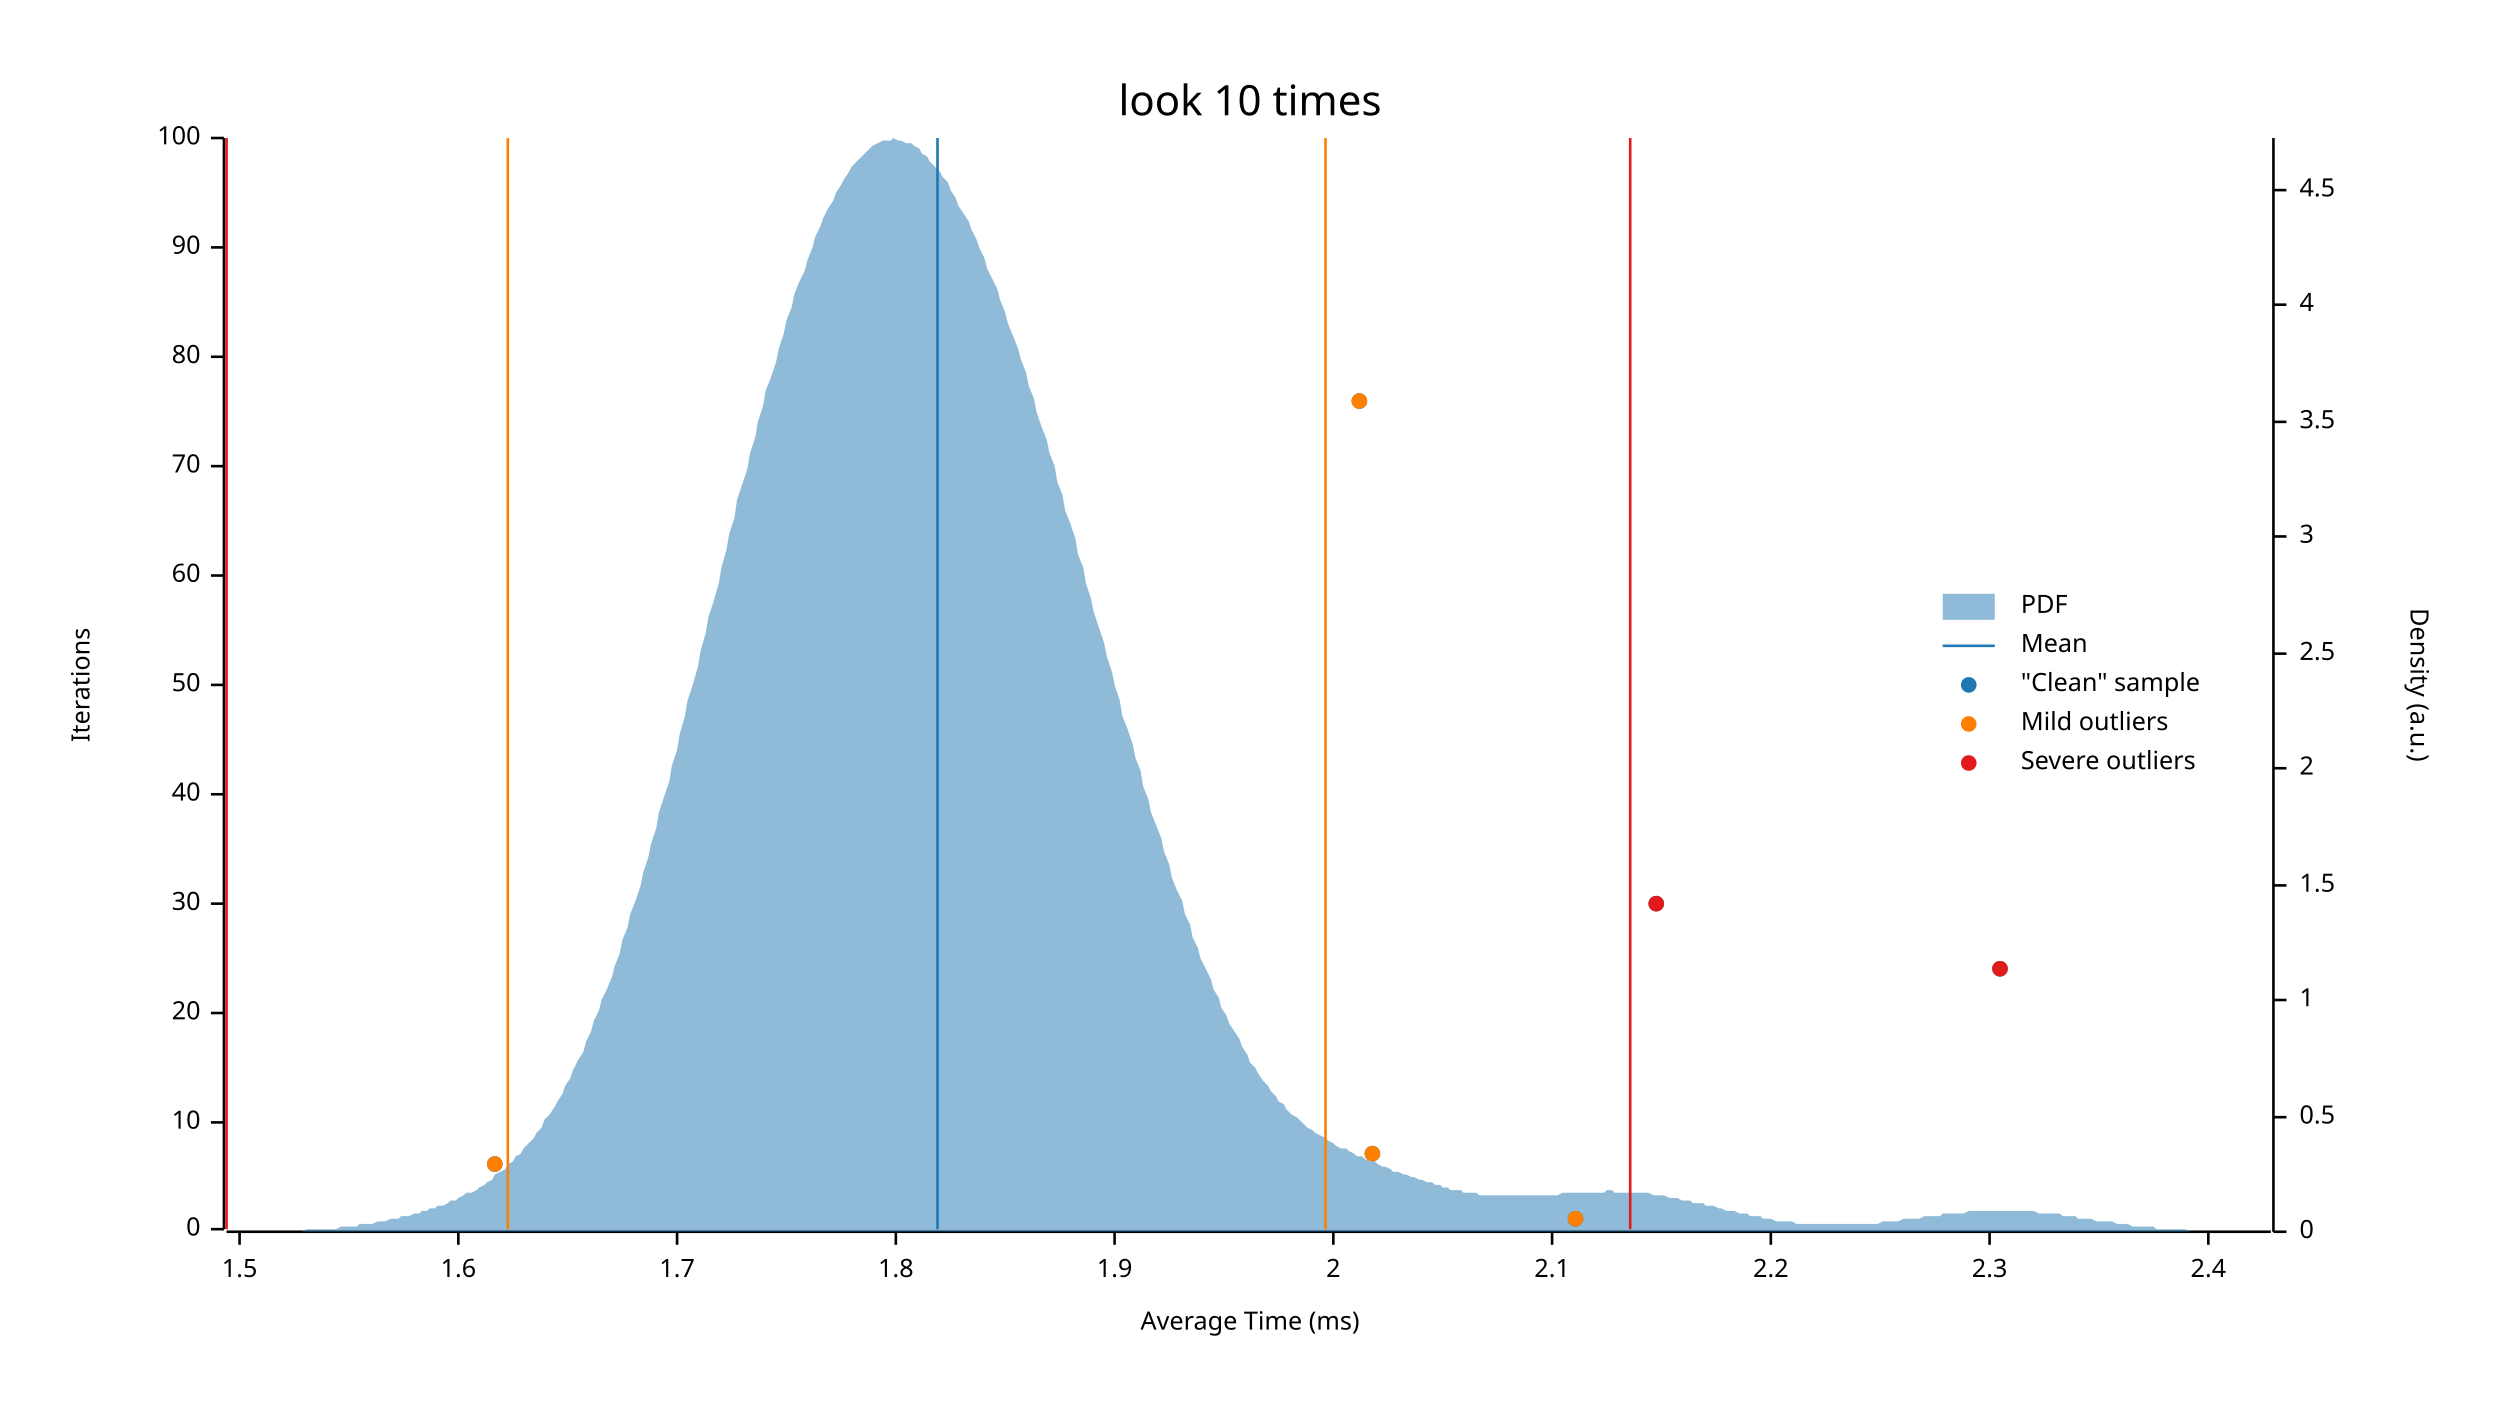
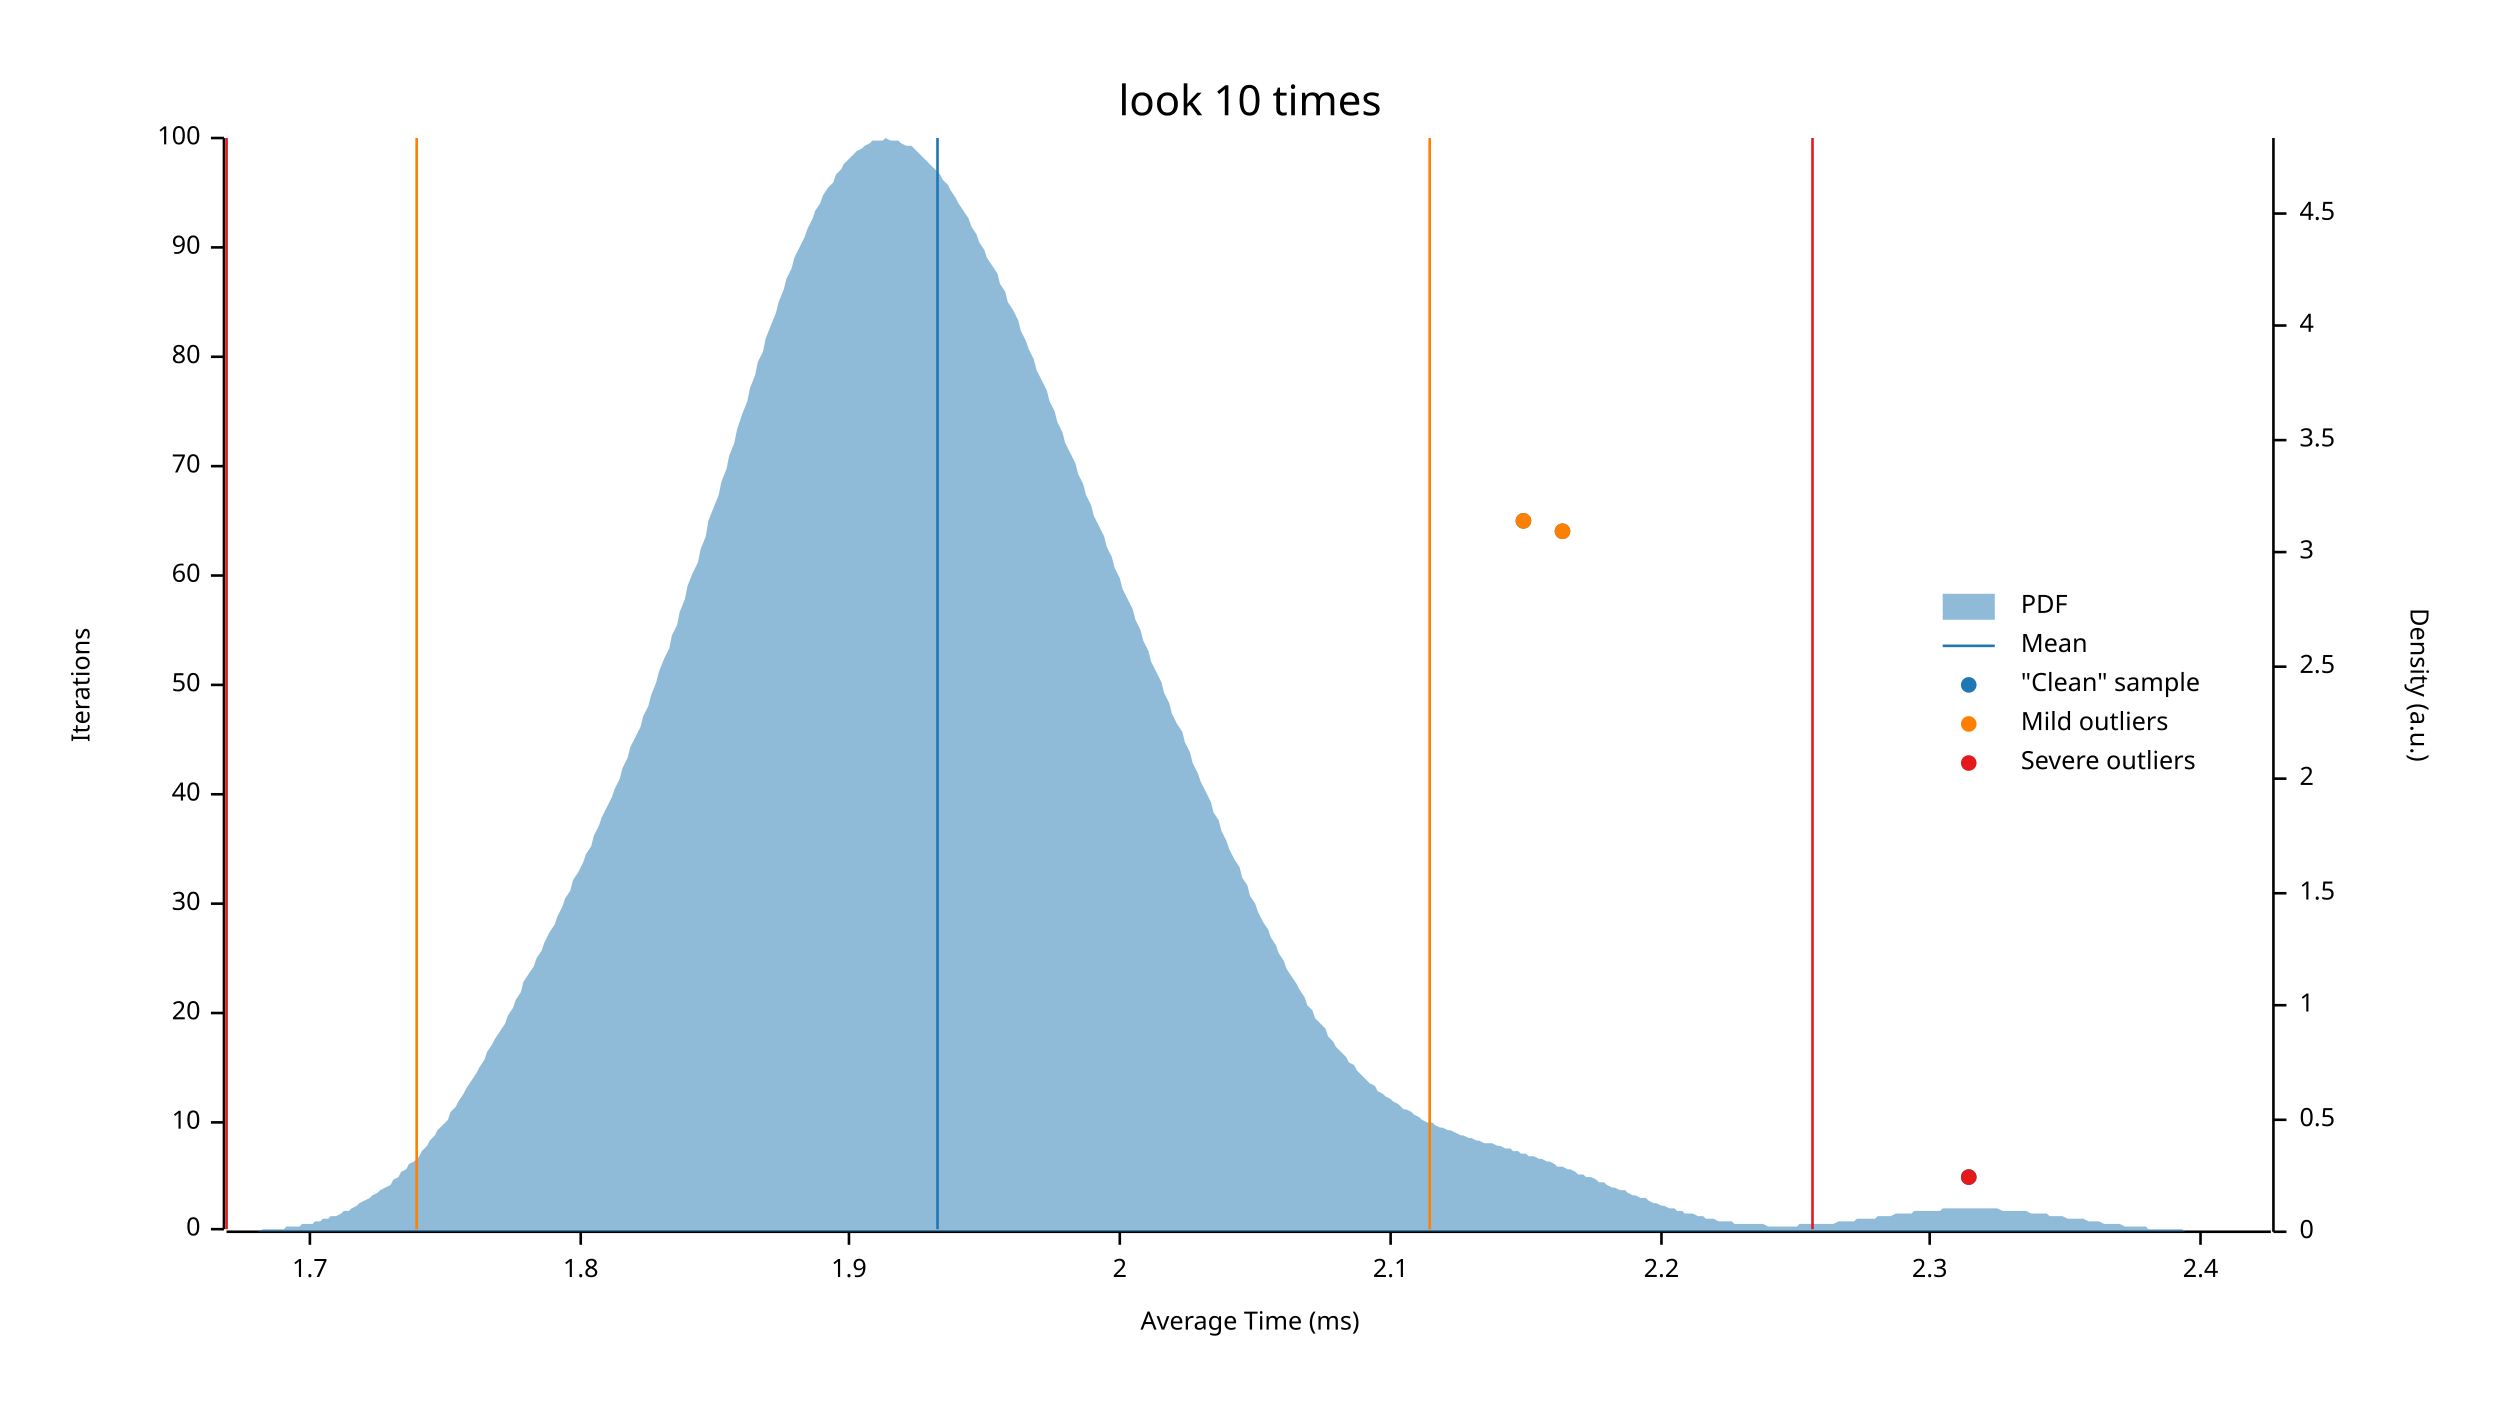
<svg xmlns="http://www.w3.org/2000/svg" width="960" height="540" viewBox="0 0 960 540">
  <text x="480" y="32" dy="0.76em" text-anchor="middle" font-family="sans-serif" font-size="16.129" opacity="1" fill="#000000">
look 10 times
</text>
  <text x="27" y="263" dy="0.76em" text-anchor="middle" font-family="sans-serif" font-size="9.677" opacity="1" fill="#000000" transform="rotate(270, 27, 263)">
Iterations
</text>
  <text x="480" y="513" dy="-0.5ex" text-anchor="middle" font-family="sans-serif" font-size="9.677" opacity="1" fill="#000000">
Average Time (ms)
</text>
  <polyline fill="none" opacity="1" stroke="#000000" stroke-width="1" points="86,53 86,472 " />
  <text x="77" y="472" dy="0.5ex" text-anchor="end" font-family="sans-serif" font-size="9.677" opacity="1" fill="#000000">
0
</text>
  <polyline fill="none" opacity="1" stroke="#000000" stroke-width="1" points="81,472 86,472 " />
  <text x="77" y="431" dy="0.5ex" text-anchor="end" font-family="sans-serif" font-size="9.677" opacity="1" fill="#000000">
10
</text>
  <polyline fill="none" opacity="1" stroke="#000000" stroke-width="1" points="81,431 86,431 " />
  <text x="77" y="389" dy="0.5ex" text-anchor="end" font-family="sans-serif" font-size="9.677" opacity="1" fill="#000000">
20
</text>
  <polyline fill="none" opacity="1" stroke="#000000" stroke-width="1" points="81,389 86,389 " />
  <text x="77" y="347" dy="0.5ex" text-anchor="end" font-family="sans-serif" font-size="9.677" opacity="1" fill="#000000">
30
</text>
  <polyline fill="none" opacity="1" stroke="#000000" stroke-width="1" points="81,347 86,347 " />
  <text x="77" y="305" dy="0.5ex" text-anchor="end" font-family="sans-serif" font-size="9.677" opacity="1" fill="#000000">
40
</text>
  <polyline fill="none" opacity="1" stroke="#000000" stroke-width="1" points="81,305 86,305 " />
  <text x="77" y="263" dy="0.5ex" text-anchor="end" font-family="sans-serif" font-size="9.677" opacity="1" fill="#000000">
50
</text>
  <polyline fill="none" opacity="1" stroke="#000000" stroke-width="1" points="81,263 86,263 " />
  <text x="77" y="221" dy="0.5ex" text-anchor="end" font-family="sans-serif" font-size="9.677" opacity="1" fill="#000000">
60
</text>
  <polyline fill="none" opacity="1" stroke="#000000" stroke-width="1" points="81,221 86,221 " />
  <text x="77" y="179" dy="0.5ex" text-anchor="end" font-family="sans-serif" font-size="9.677" opacity="1" fill="#000000">
70
</text>
  <polyline fill="none" opacity="1" stroke="#000000" stroke-width="1" points="81,179 86,179 " />
  <text x="77" y="137" dy="0.5ex" text-anchor="end" font-family="sans-serif" font-size="9.677" opacity="1" fill="#000000">
80
</text>
  <polyline fill="none" opacity="1" stroke="#000000" stroke-width="1" points="81,137 86,137 " />
  <text x="77" y="95" dy="0.5ex" text-anchor="end" font-family="sans-serif" font-size="9.677" opacity="1" fill="#000000">
90
</text>
  <polyline fill="none" opacity="1" stroke="#000000" stroke-width="1" points="81,95 86,95 " />
  <text x="77" y="53" dy="0.5ex" text-anchor="end" font-family="sans-serif" font-size="9.677" opacity="1" fill="#000000">
100
</text>
  <polyline fill="none" opacity="1" stroke="#000000" stroke-width="1" points="81,53 86,53 " />
  <polyline fill="none" opacity="1" stroke="#000000" stroke-width="1" points="87,473 872,473 " />
-   <text x="92" y="483" dy="0.76em" text-anchor="middle" font-family="sans-serif" font-size="9.677" opacity="1" fill="#000000">
- 1.5
- </text>
-   <polyline fill="none" opacity="1" stroke="#000000" stroke-width="1" points="92,473 92,478 " />
-   <text x="176" y="483" dy="0.76em" text-anchor="middle" font-family="sans-serif" font-size="9.677" opacity="1" fill="#000000">
- 1.6
- </text>
-   <polyline fill="none" opacity="1" stroke="#000000" stroke-width="1" points="176,473 176,478 " />
-   <text x="260" y="483" dy="0.76em" text-anchor="middle" font-family="sans-serif" font-size="9.677" opacity="1" fill="#000000">
+   <text x="119" y="483" dy="0.76em" text-anchor="middle" font-family="sans-serif" font-size="9.677" opacity="1" fill="#000000">
1.7
</text>
-   <polyline fill="none" opacity="1" stroke="#000000" stroke-width="1" points="260,473 260,478 " />
-   <text x="344" y="483" dy="0.76em" text-anchor="middle" font-family="sans-serif" font-size="9.677" opacity="1" fill="#000000">
+   <polyline fill="none" opacity="1" stroke="#000000" stroke-width="1" points="119,473 119,478 " />
+   <text x="223" y="483" dy="0.76em" text-anchor="middle" font-family="sans-serif" font-size="9.677" opacity="1" fill="#000000">
1.8
</text>
-   <polyline fill="none" opacity="1" stroke="#000000" stroke-width="1" points="344,473 344,478 " />
-   <text x="428" y="483" dy="0.76em" text-anchor="middle" font-family="sans-serif" font-size="9.677" opacity="1" fill="#000000">
+   <polyline fill="none" opacity="1" stroke="#000000" stroke-width="1" points="223,473 223,478 " />
+   <text x="326" y="483" dy="0.76em" text-anchor="middle" font-family="sans-serif" font-size="9.677" opacity="1" fill="#000000">
1.9
</text>
-   <polyline fill="none" opacity="1" stroke="#000000" stroke-width="1" points="428,473 428,478 " />
-   <text x="512" y="483" dy="0.76em" text-anchor="middle" font-family="sans-serif" font-size="9.677" opacity="1" fill="#000000">
+   <polyline fill="none" opacity="1" stroke="#000000" stroke-width="1" points="326,473 326,478 " />
+   <text x="430" y="483" dy="0.76em" text-anchor="middle" font-family="sans-serif" font-size="9.677" opacity="1" fill="#000000">
2
</text>
-   <polyline fill="none" opacity="1" stroke="#000000" stroke-width="1" points="512,473 512,478 " />
-   <text x="596" y="483" dy="0.76em" text-anchor="middle" font-family="sans-serif" font-size="9.677" opacity="1" fill="#000000">
+   <polyline fill="none" opacity="1" stroke="#000000" stroke-width="1" points="430,473 430,478 " />
+   <text x="534" y="483" dy="0.76em" text-anchor="middle" font-family="sans-serif" font-size="9.677" opacity="1" fill="#000000">
2.1
</text>
-   <polyline fill="none" opacity="1" stroke="#000000" stroke-width="1" points="596,473 596,478 " />
-   <text x="680" y="483" dy="0.76em" text-anchor="middle" font-family="sans-serif" font-size="9.677" opacity="1" fill="#000000">
+   <polyline fill="none" opacity="1" stroke="#000000" stroke-width="1" points="534,473 534,478 " />
+   <text x="638" y="483" dy="0.76em" text-anchor="middle" font-family="sans-serif" font-size="9.677" opacity="1" fill="#000000">
2.2
</text>
-   <polyline fill="none" opacity="1" stroke="#000000" stroke-width="1" points="680,473 680,478 " />
-   <text x="764" y="483" dy="0.76em" text-anchor="middle" font-family="sans-serif" font-size="9.677" opacity="1" fill="#000000">
+   <polyline fill="none" opacity="1" stroke="#000000" stroke-width="1" points="638,473 638,478 " />
+   <text x="741" y="483" dy="0.76em" text-anchor="middle" font-family="sans-serif" font-size="9.677" opacity="1" fill="#000000">
2.3
</text>
-   <polyline fill="none" opacity="1" stroke="#000000" stroke-width="1" points="764,473 764,478 " />
-   <text x="848" y="483" dy="0.76em" text-anchor="middle" font-family="sans-serif" font-size="9.677" opacity="1" fill="#000000">
+   <polyline fill="none" opacity="1" stroke="#000000" stroke-width="1" points="741,473 741,478 " />
+   <text x="845" y="483" dy="0.76em" text-anchor="middle" font-family="sans-serif" font-size="9.677" opacity="1" fill="#000000">
2.4
</text>
-   <polyline fill="none" opacity="1" stroke="#000000" stroke-width="1" points="848,473 848,478 " />
+   <polyline fill="none" opacity="1" stroke="#000000" stroke-width="1" points="845,473 845,478 " />
  <text x="933" y="263" dy="0.76em" text-anchor="middle" font-family="sans-serif" font-size="9.677" opacity="1" fill="#000000" transform="rotate(90, 933, 263)">
Density (a.u.)
</text>
  <polyline fill="none" opacity="1" stroke="#000000" stroke-width="1" points="873,53 873,473 " />
  <text x="883" y="473" dy="0.5ex" text-anchor="start" font-family="sans-serif" font-size="9.677" opacity="1" fill="#000000">
0
</text>
  <polyline fill="none" opacity="1" stroke="#000000" stroke-width="1" points="873,473 878,473 " />
-   <text x="883" y="429" dy="0.5ex" text-anchor="start" font-family="sans-serif" font-size="9.677" opacity="1" fill="#000000">
+   <text x="883" y="430" dy="0.5ex" text-anchor="start" font-family="sans-serif" font-size="9.677" opacity="1" fill="#000000">
0.5
</text>
-   <polyline fill="none" opacity="1" stroke="#000000" stroke-width="1" points="873,429 878,429 " />
-   <text x="883" y="384" dy="0.5ex" text-anchor="start" font-family="sans-serif" font-size="9.677" opacity="1" fill="#000000">
+   <polyline fill="none" opacity="1" stroke="#000000" stroke-width="1" points="873,430 878,430 " />
+   <text x="883" y="386" dy="0.5ex" text-anchor="start" font-family="sans-serif" font-size="9.677" opacity="1" fill="#000000">
1
</text>
-   <polyline fill="none" opacity="1" stroke="#000000" stroke-width="1" points="873,384 878,384 " />
-   <text x="883" y="340" dy="0.5ex" text-anchor="start" font-family="sans-serif" font-size="9.677" opacity="1" fill="#000000">
+   <polyline fill="none" opacity="1" stroke="#000000" stroke-width="1" points="873,386 878,386 " />
+   <text x="883" y="343" dy="0.5ex" text-anchor="start" font-family="sans-serif" font-size="9.677" opacity="1" fill="#000000">
1.5
</text>
-   <polyline fill="none" opacity="1" stroke="#000000" stroke-width="1" points="873,340 878,340 " />
-   <text x="883" y="295" dy="0.5ex" text-anchor="start" font-family="sans-serif" font-size="9.677" opacity="1" fill="#000000">
+   <polyline fill="none" opacity="1" stroke="#000000" stroke-width="1" points="873,343 878,343 " />
+   <text x="883" y="299" dy="0.5ex" text-anchor="start" font-family="sans-serif" font-size="9.677" opacity="1" fill="#000000">
2
</text>
-   <polyline fill="none" opacity="1" stroke="#000000" stroke-width="1" points="873,295 878,295 " />
-   <text x="883" y="251" dy="0.5ex" text-anchor="start" font-family="sans-serif" font-size="9.677" opacity="1" fill="#000000">
+   <polyline fill="none" opacity="1" stroke="#000000" stroke-width="1" points="873,299 878,299 " />
+   <text x="883" y="256" dy="0.5ex" text-anchor="start" font-family="sans-serif" font-size="9.677" opacity="1" fill="#000000">
2.5
</text>
-   <polyline fill="none" opacity="1" stroke="#000000" stroke-width="1" points="873,251 878,251 " />
-   <text x="883" y="206" dy="0.5ex" text-anchor="start" font-family="sans-serif" font-size="9.677" opacity="1" fill="#000000">
+   <polyline fill="none" opacity="1" stroke="#000000" stroke-width="1" points="873,256 878,256 " />
+   <text x="883" y="212" dy="0.5ex" text-anchor="start" font-family="sans-serif" font-size="9.677" opacity="1" fill="#000000">
3
</text>
-   <polyline fill="none" opacity="1" stroke="#000000" stroke-width="1" points="873,206 878,206 " />
-   <text x="883" y="162" dy="0.5ex" text-anchor="start" font-family="sans-serif" font-size="9.677" opacity="1" fill="#000000">
+   <polyline fill="none" opacity="1" stroke="#000000" stroke-width="1" points="873,212 878,212 " />
+   <text x="883" y="169" dy="0.5ex" text-anchor="start" font-family="sans-serif" font-size="9.677" opacity="1" fill="#000000">
3.5
</text>
-   <polyline fill="none" opacity="1" stroke="#000000" stroke-width="1" points="873,162 878,162 " />
-   <text x="883" y="117" dy="0.5ex" text-anchor="start" font-family="sans-serif" font-size="9.677" opacity="1" fill="#000000">
+   <polyline fill="none" opacity="1" stroke="#000000" stroke-width="1" points="873,169 878,169 " />
+   <text x="883" y="125" dy="0.5ex" text-anchor="start" font-family="sans-serif" font-size="9.677" opacity="1" fill="#000000">
4
</text>
-   <polyline fill="none" opacity="1" stroke="#000000" stroke-width="1" points="873,117 878,117 " />
-   <text x="883" y="73" dy="0.5ex" text-anchor="start" font-family="sans-serif" font-size="9.677" opacity="1" fill="#000000">
+   <polyline fill="none" opacity="1" stroke="#000000" stroke-width="1" points="873,125 878,125 " />
+   <text x="883" y="82" dy="0.5ex" text-anchor="start" font-family="sans-serif" font-size="9.677" opacity="1" fill="#000000">
4.5
</text>
-   <polyline fill="none" opacity="1" stroke="#000000" stroke-width="1" points="873,73 878,73 " />
-   <polygon opacity="0.5" fill="#1F78B4" points="87,473 88,473 90,473 91,473 93,473 94,473 96,473 98,473 99,473 101,473 102,473 104,473 105,473 107,473 109,473 110,473 112,473 113,473 115,473 116,473 118,472 120,472 121,472 123,472 124,472 126,472 127,472 129,472 131,471 132,471 134,471 135,471 137,471 138,470 140,470 142,470 143,470 145,469 146,469 148,469 150,468 151,468 153,468 154,467 156,467 157,467 159,466 161,466 162,465 164,465 165,464 167,464 168,463 170,463 172,462 173,461 175,461 176,460 178,459 179,458 181,458 183,457 184,456 186,455 187,454 189,453 190,451 192,450 194,449 195,447 197,446 198,444 200,443 201,441 203,439 205,437 206,435 208,433 209,430 211,428 213,425 214,423 216,420 217,417 219,414 220,411 222,407 224,404 225,400 227,396 228,392 230,388 231,384 233,380 235,375 236,371 238,366 239,361 241,356 242,351 244,346 246,340 247,335 249,329 250,324 252,318 253,312 255,306 257,300 258,294 260,288 261,282 263,275 264,269 266,263 268,256 269,250 271,243 272,237 274,231 276,224 277,218 279,211 280,205 282,199 283,192 285,186 287,180 288,174 290,168 291,162 293,156 294,150 296,145 298,139 299,134 301,128 302,123 304,118 305,113 307,108 309,104 310,100 312,95 313,91 315,87 316,84 318,80 320,77 321,74 323,71 324,69 326,66 327,64 329,62 331,60 332,59 334,57 335,56 337,55 339,54 340,54 342,54 343,53 345,54 346,54 348,55 350,55 351,56 353,57 354,59 356,60 357,62 359,64 361,66 362,68 364,70 365,73 367,76 368,79 370,82 372,85 373,88 375,92 376,95 378,99 379,103 381,107 383,111 384,115 386,120 387,124 389,129 391,134 392,138 394,143 395,148 397,153 398,158 400,164 402,169 403,174 405,179 406,185 408,190 409,196 411,201 413,207 414,213 416,218 417,224 419,230 420,235 422,241 424,247 425,252 427,258 428,263 430,269 431,275 433,280 435,286 436,291 438,296 439,302 441,307 442,312 444,317 446,322 447,327 449,332 450,337 452,342 454,346 455,351 457,355 458,360 460,364 461,368 463,372 465,376 466,380 468,383 469,387 471,390 472,393 474,396 476,399 477,402 479,405 480,408 482,410 483,412 485,415 487,417 488,419 490,421 491,423 493,424 494,426 496,428 498,429 499,430 501,432 502,433 504,434 505,435 507,436 509,437 510,438 512,439 513,440 515,441 517,441 518,442 520,443 521,444 523,444 524,445 526,446 528,446 529,447 531,448 532,448 534,449 535,450 537,450 539,451 540,451 542,452 543,452 545,453 546,453 548,454 550,454 551,455 553,455 554,456 556,456 557,457 559,457 561,457 562,458 564,458 565,458 567,458 568,459 570,459 572,459 573,459 575,459 576,459 578,459 580,459 581,459 583,459 584,459 586,459 587,459 589,459 591,459 592,459 594,459 595,459 597,459 598,459 600,458 602,458 603,458 605,458 606,458 608,458 609,458 611,458 613,458 614,458 616,458 617,457 619,457 620,458 622,458 624,458 625,458 627,458 628,458 630,458 632,458 633,458 635,459 636,459 638,459 639,459 641,460 643,460 644,460 646,461 647,461 649,461 650,462 652,462 654,462 655,463 657,463 658,463 660,464 661,464 663,465 665,465 666,465 668,466 669,466 671,466 672,467 674,467 676,467 677,468 679,468 680,468 682,469 683,469 685,469 687,469 688,469 690,470 691,470 693,470 695,470 696,470 698,470 699,470 701,470 702,470 704,470 706,470 707,470 709,470 710,470 712,470 713,470 715,470 717,470 718,470 720,470 721,470 723,469 724,469 726,469 728,469 729,469 731,468 732,468 734,468 735,468 737,468 739,467 740,467 742,467 743,467 745,467 746,466 748,466 750,466 751,466 753,466 754,466 756,465 758,465 759,465 761,465 762,465 764,465 765,465 767,465 769,465 770,465 772,465 773,465 775,465 776,465 778,465 780,465 781,465 783,466 784,466 786,466 787,466 789,466 791,466 792,467 794,467 795,467 797,467 798,468 800,468 802,468 803,468 805,469 806,469 808,469 809,469 811,469 813,470 814,470 816,470 817,470 819,471 821,471 822,471 824,471 825,471 827,471 828,472 830,472 832,472 833,472 835,472 836,472 838,472 839,472 841,473 843,473 844,473 846,473 847,473 849,473 850,473 852,473 854,473 855,473 857,473 858,473 860,473 861,473 863,473 865,473 866,473 868,473 869,473 871,473 873,473 873,473 87,473 " />
+   <polyline fill="none" opacity="1" stroke="#000000" stroke-width="1" points="873,82 878,82 " />
+   <polygon opacity="0.5" fill="#1F78B4" points="87,473 88,473 90,473 91,473 93,473 94,473 96,473 98,473 99,473 101,472 102,472 104,472 105,472 107,472 109,472 110,471 112,471 113,471 115,471 116,470 118,470 120,470 121,469 123,469 124,468 126,468 127,467 129,467 131,466 132,465 134,465 135,464 137,463 138,462 140,461 142,460 143,459 145,458 146,457 148,456 150,455 151,453 153,452 154,450 156,449 157,447 159,446 161,444 162,442 164,440 165,438 167,436 168,434 170,432 172,430 173,427 175,425 176,423 178,420 179,418 181,415 183,412 184,410 186,407 187,404 189,401 190,399 192,396 194,393 195,390 197,387 198,384 200,381 201,377 203,374 205,371 206,368 208,365 209,362 211,358 213,355 214,352 216,348 217,345 219,342 220,338 222,335 224,331 225,328 227,325 228,321 230,317 231,314 233,310 235,306 236,303 238,299 239,295 241,291 242,287 244,283 246,279 247,275 249,271 250,267 252,262 253,258 255,253 257,249 258,244 260,240 261,235 263,230 264,225 266,220 268,216 269,211 271,206 272,200 274,195 276,190 277,185 279,180 280,175 282,170 283,165 285,159 287,154 288,149 290,144 291,139 293,135 294,130 296,125 298,120 299,116 301,111 302,107 304,103 305,99 307,95 309,91 310,88 312,84 313,81 315,78 316,75 318,72 320,70 321,67 323,65 324,63 326,61 327,60 329,58 331,57 332,56 334,55 335,54 337,54 339,54 340,53 342,54 343,54 345,54 346,55 348,56 350,56 351,57 353,59 354,60 356,62 357,63 359,65 361,67 362,69 364,71 365,73 367,76 368,78 370,81 372,84 373,87 375,90 376,93 378,96 379,99 381,102 383,105 384,109 386,112 387,116 389,119 391,123 392,127 394,131 395,134 397,138 398,142 400,146 402,150 403,154 405,158 406,162 408,166 409,170 411,174 413,178 414,182 416,186 417,190 419,194 420,198 422,202 424,206 425,210 427,214 428,218 430,222 431,226 433,230 435,234 436,238 438,242 439,246 441,250 442,254 444,258 446,262 447,266 449,270 450,274 452,278 454,281 455,285 457,289 458,293 460,297 461,300 463,304 465,308 466,312 468,315 469,319 471,323 472,326 474,330 476,333 477,337 479,340 480,344 482,347 483,350 485,354 487,357 488,360 490,363 491,366 493,369 494,372 496,375 498,378 499,380 501,383 502,386 504,388 505,391 507,393 509,395 510,398 512,400 513,402 515,404 517,406 518,408 520,409 521,411 523,413 524,414 526,416 528,417 529,419 531,420 532,421 534,422 535,423 537,424 539,426 540,426 542,427 543,428 545,429 546,430 548,431 550,431 551,432 553,433 554,433 556,434 557,434 559,435 561,436 562,436 564,437 565,437 567,438 568,438 570,439 572,439 573,439 575,440 576,440 578,441 580,441 581,442 583,442 584,443 586,443 587,444 589,444 591,445 592,445 594,446 595,446 597,447 598,448 600,448 602,449 603,449 605,450 606,451 608,451 609,452 611,452 613,453 614,454 616,454 617,455 619,456 620,456 622,457 624,457 625,458 627,459 628,459 630,460 632,460 633,461 635,462 636,462 638,463 639,463 641,464 643,464 644,465 646,465 647,466 649,466 650,466 652,467 654,467 655,468 657,468 658,468 660,469 661,469 663,469 665,469 666,470 668,470 669,470 671,470 672,470 674,470 676,470 677,470 679,471 680,471 682,471 683,471 685,471 687,471 688,471 690,471 691,470 693,470 695,470 696,470 698,470 699,470 701,470 702,470 704,470 706,469 707,469 709,469 710,469 712,469 713,468 715,468 717,468 718,468 720,468 721,467 723,467 724,467 726,467 728,466 729,466 731,466 732,466 734,466 735,465 737,465 739,465 740,465 742,465 743,465 745,465 746,464 748,464 750,464 751,464 753,464 754,464 756,464 758,464 759,464 761,464 762,464 764,464 765,464 767,464 769,465 770,465 772,465 773,465 775,465 776,465 778,465 780,466 781,466 783,466 784,466 786,466 787,467 789,467 791,467 792,467 794,468 795,468 797,468 798,468 800,468 802,469 803,469 805,469 806,469 808,470 809,470 811,470 813,470 814,470 816,471 817,471 819,471 821,471 822,471 824,471 825,472 827,472 828,472 830,472 832,472 833,472 835,472 836,472 838,472 839,473 841,473 843,473 844,473 846,473 847,473 849,473 850,473 852,473 854,473 855,473 857,473 858,473 860,473 861,473 863,473 865,473 866,473 868,473 869,473 871,473 873,473 873,473 87,473 " />
  <polyline fill="none" opacity="1" stroke="#1F78B4" stroke-width="1" points="360,472 360,53 " />
-   <polyline fill="none" opacity="1" stroke="#FF7F00" stroke-width="1" points="195,472 195,53 " />
-   <polyline fill="none" opacity="1" stroke="#FF7F00" stroke-width="1" points="509,472 509,53 " />
+   <polyline fill="none" opacity="1" stroke="#FF7F00" stroke-width="1" points="160,472 160,53 " />
+   <polyline fill="none" opacity="1" stroke="#FF7F00" stroke-width="1" points="549,472 549,53 " />
  <polyline fill="none" opacity="1" stroke="#E31A1C" stroke-width="1" points="87,472 87,53 " />
-   <polyline fill="none" opacity="1" stroke="#E31A1C" stroke-width="1" points="626,472 626,53 " />
-   <circle cx="605" cy="468" r="3" opacity="1" fill="#1F78B4" stroke="none" stroke-width="1" />
-   <circle cx="190" cy="447" r="3" opacity="1" fill="#1F78B4" stroke="none" stroke-width="1" />
-   <circle cx="527" cy="443" r="3" opacity="1" fill="#1F78B4" stroke="none" stroke-width="1" />
-   <circle cx="768" cy="372" r="3" opacity="1" fill="#1F78B4" stroke="none" stroke-width="1" />
-   <circle cx="636" cy="347" r="3" opacity="1" fill="#1F78B4" stroke="none" stroke-width="1" />
-   <circle cx="522" cy="154" r="3" opacity="1" fill="#1F78B4" stroke="none" stroke-width="1" />
-   <circle cx="605" cy="468" r="3" opacity="1" fill="#FF7F00" stroke="none" stroke-width="1" />
-   <circle cx="190" cy="447" r="3" opacity="1" fill="#FF7F00" stroke="none" stroke-width="1" />
-   <circle cx="527" cy="443" r="3" opacity="1" fill="#FF7F00" stroke="none" stroke-width="1" />
-   <circle cx="522" cy="154" r="3" opacity="1" fill="#FF7F00" stroke="none" stroke-width="1" />
-   <circle cx="768" cy="372" r="3" opacity="1" fill="#E31A1C" stroke="none" stroke-width="1" />
-   <circle cx="636" cy="347" r="3" opacity="1" fill="#E31A1C" stroke="none" stroke-width="1" />
+   <polyline fill="none" opacity="1" stroke="#E31A1C" stroke-width="1" points="696,472 696,53 " />
+   <circle cx="756" cy="452" r="3" opacity="1" fill="#1F78B4" stroke="none" stroke-width="1" />
+   <circle cx="600" cy="204" r="3" opacity="1" fill="#1F78B4" stroke="none" stroke-width="1" />
+   <circle cx="585" cy="200" r="3" opacity="1" fill="#1F78B4" stroke="none" stroke-width="1" />
+   <circle cx="600" cy="204" r="3" opacity="1" fill="#FF7F00" stroke="none" stroke-width="1" />
+   <circle cx="585" cy="200" r="3" opacity="1" fill="#FF7F00" stroke="none" stroke-width="1" />
+   <circle cx="756" cy="452" r="3" opacity="1" fill="#E31A1C" stroke="none" stroke-width="1" />
  <text x="776" y="228" dy="0.76em" text-anchor="start" font-family="sans-serif" font-size="9.677" opacity="1" fill="#000000">
PDF
</text>
  <text x="776" y="243" dy="0.76em" text-anchor="start" font-family="sans-serif" font-size="9.677" opacity="1" fill="#000000">
Mean
</text>
  <text x="776" y="258" dy="0.76em" text-anchor="start" font-family="sans-serif" font-size="9.677" opacity="1" fill="#000000">
"Clean" sample
</text>
  <text x="776" y="273" dy="0.76em" text-anchor="start" font-family="sans-serif" font-size="9.677" opacity="1" fill="#000000">
Mild outliers
</text>
  <text x="776" y="288" dy="0.76em" text-anchor="start" font-family="sans-serif" font-size="9.677" opacity="1" fill="#000000">
Severe outliers
</text>
  <rect x="746" y="228" width="20" height="10" opacity="0.5" fill="#1F78B4" stroke="none" />
  <polyline fill="none" opacity="1" stroke="#1F78B4" stroke-width="1" points="746,248 766,248 " />
  <circle cx="756" cy="263" r="3" opacity="1" fill="#1F78B4" stroke="none" stroke-width="1" />
  <circle cx="756" cy="278" r="3" opacity="1" fill="#FF7F00" stroke="none" stroke-width="1" />
  <circle cx="756" cy="293" r="3" opacity="1" fill="#E31A1C" stroke="none" stroke-width="1" />
</svg>
